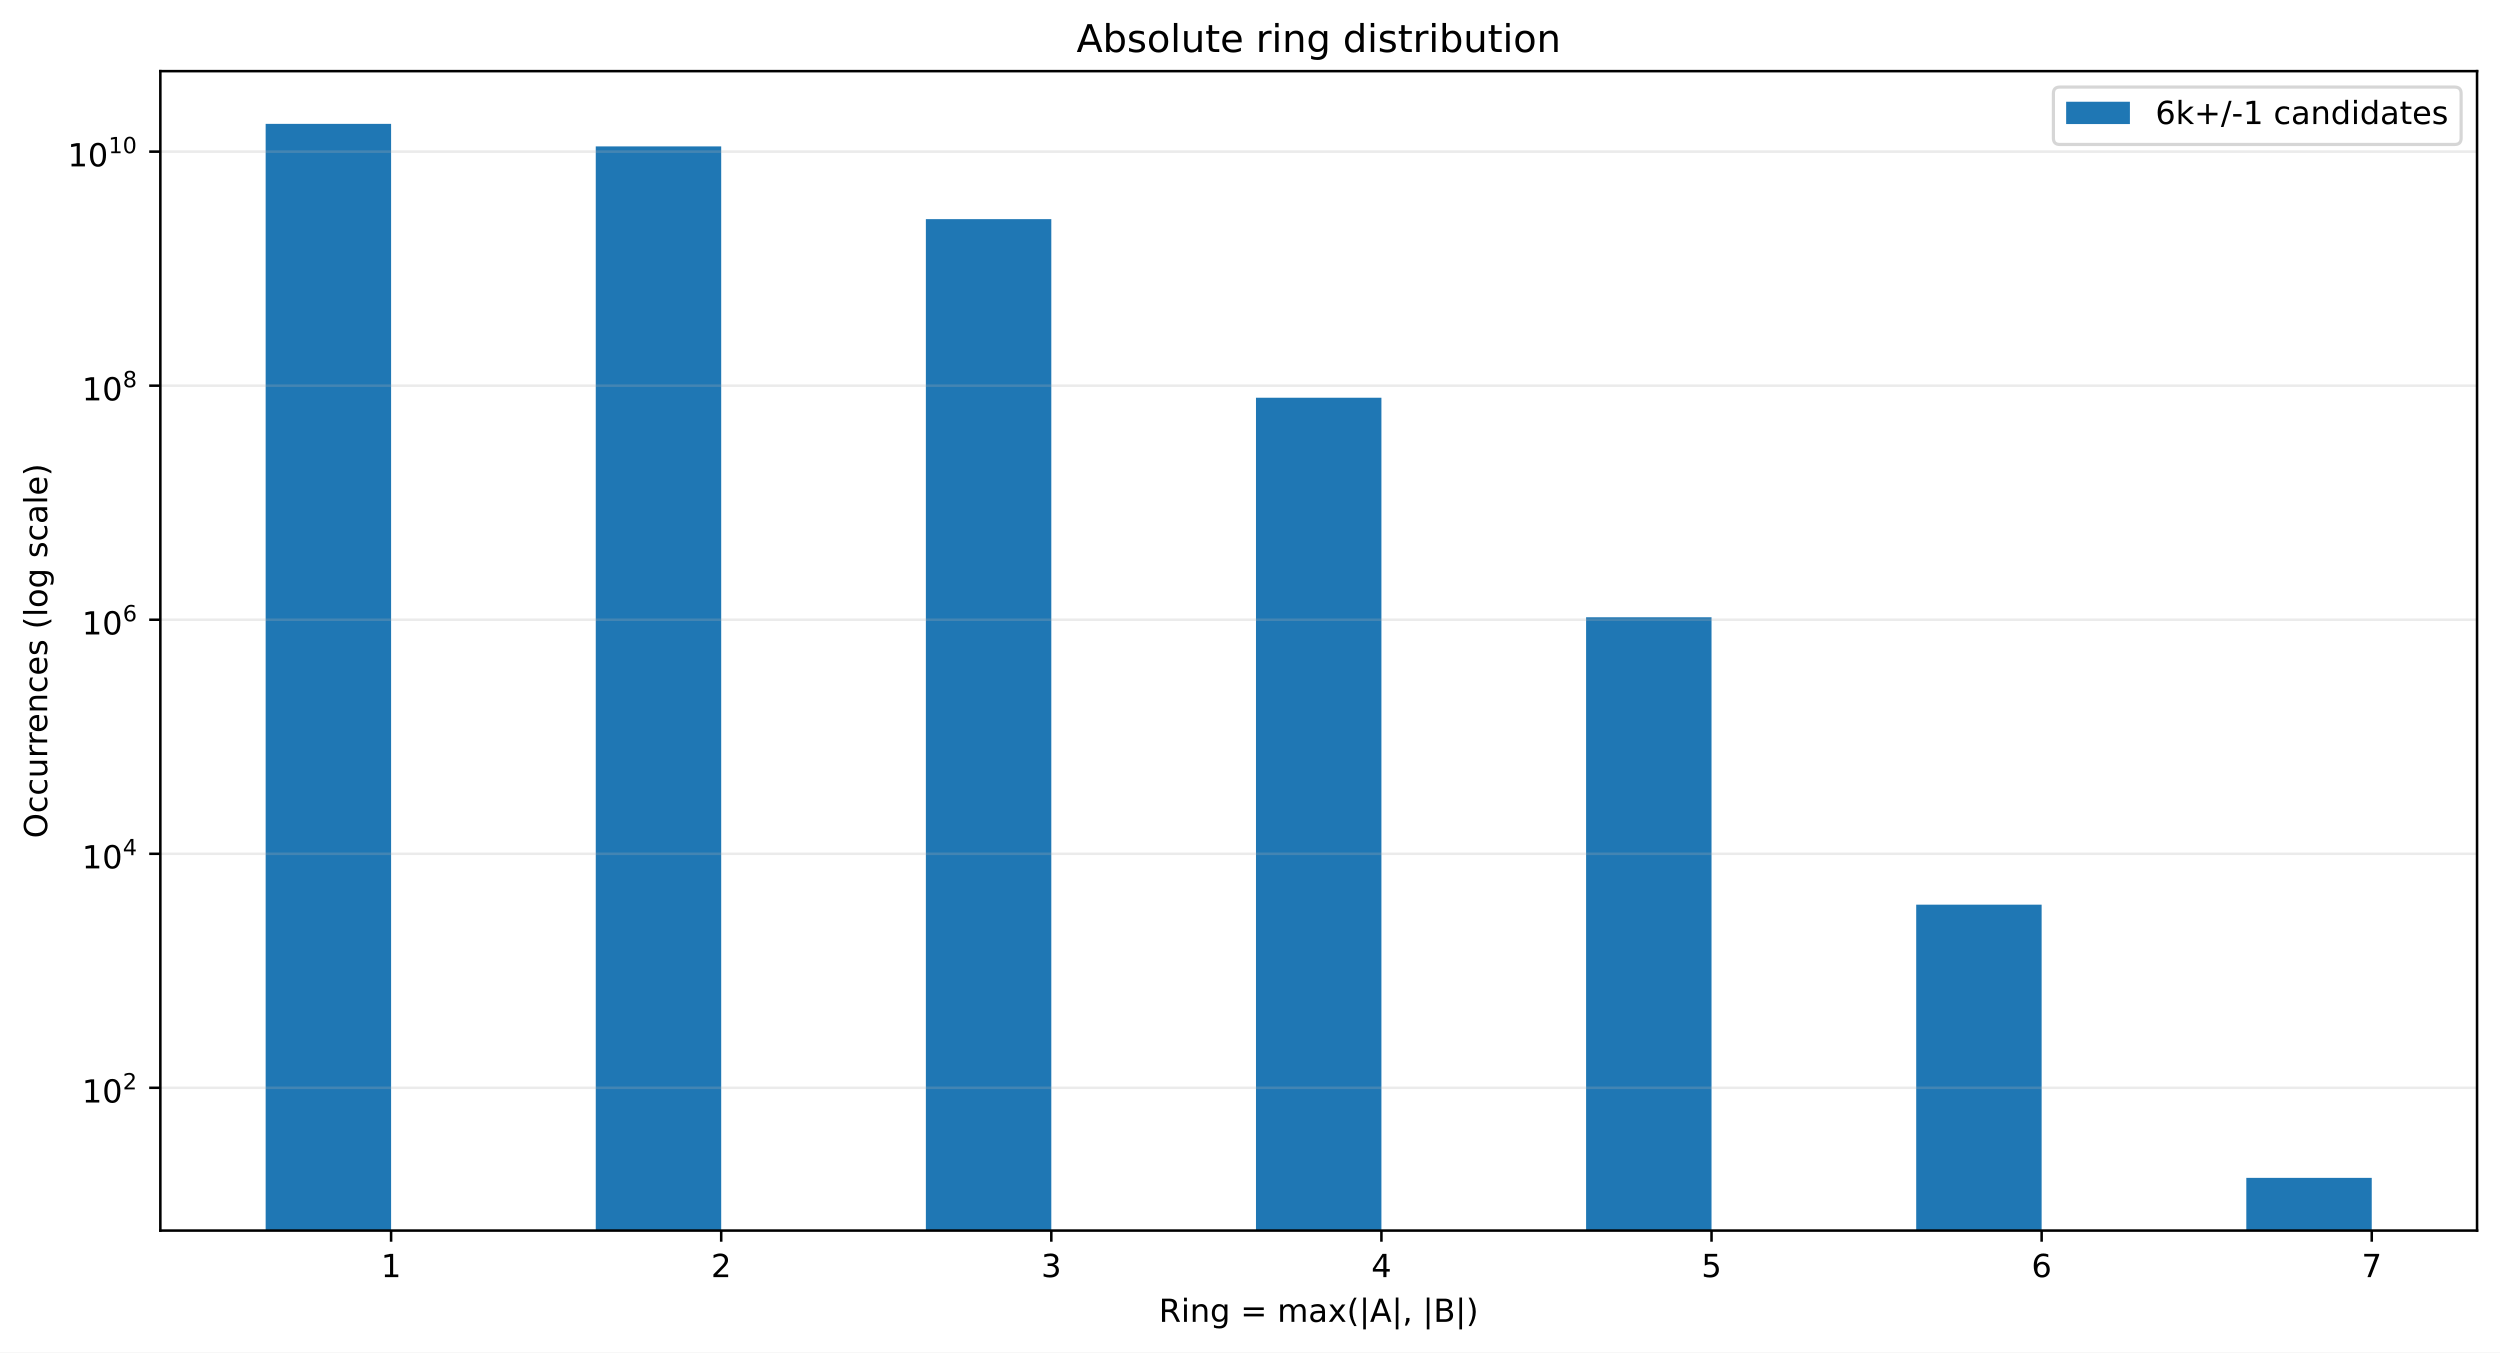
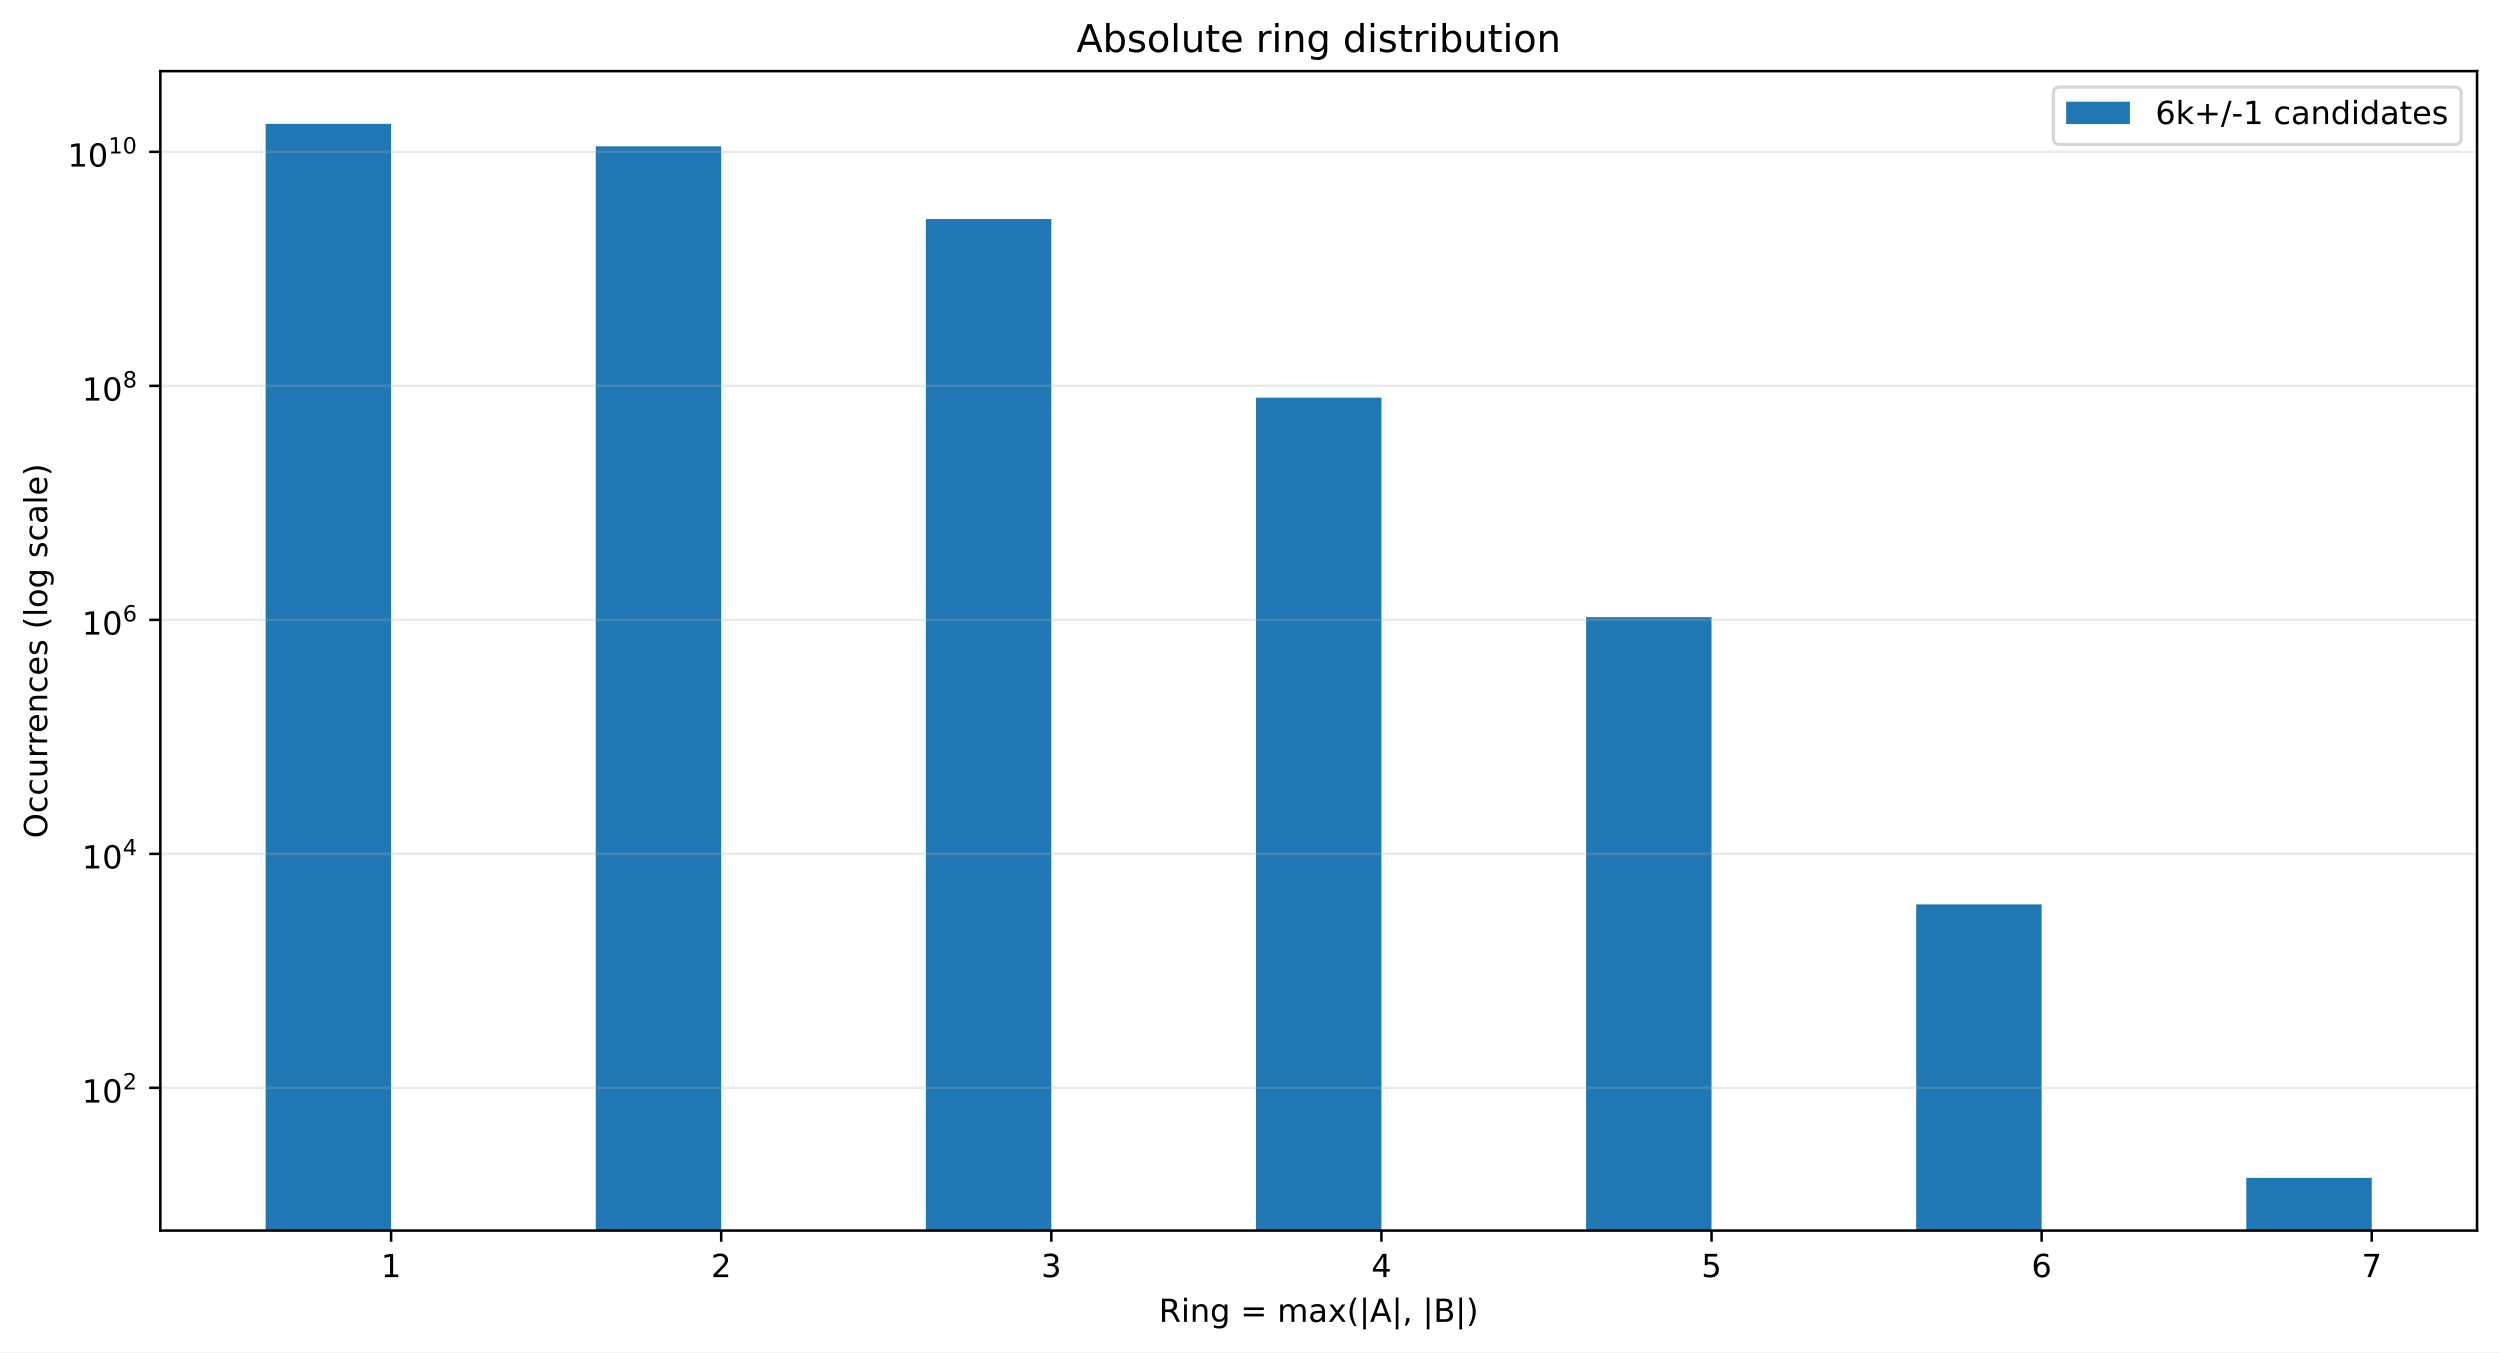
<svg xmlns="http://www.w3.org/2000/svg" xmlns:xlink="http://www.w3.org/1999/xlink" width="784.258pt" height="424.28pt" viewBox="0 0 784.258 424.28" version="1.1">
  <defs>
    <style type="text/css">*{stroke-linejoin: round; stroke-linecap: butt}</style>
  </defs>
  <g id="figure_1">
    <g id="patch_1">
      <path d="M 0 424.28  L 784.258 424.28  L 784.258 0  L 0 0  z " style="fill: #ffffff" />
    </g>
    <g id="axes_1">
      <g id="patch_2">
        <path d="M 50.301 386.036  L 777.058 386.036  L 777.058 22.318  L 50.301 22.318  z " style="fill: #ffffff" />
      </g>
      <g id="patch_3">
-         <path d="M 83.335 37125.078  L 122.687 37125.078  L 122.687 38.851  L 83.335 38.851  z " clip-path="url(#pdb2a09f246)" style="fill: #1f77b4" />
+         <path d="M 83.335 37116.18  L 122.687 37116.18  L 122.687 38.851  L 83.335 38.851  z " clip-path="url(#p69b4c3723e)" style="fill: #1f77b4" />
      </g>
      <g id="patch_4">
-         <path d="M 186.891 37125.078  L 226.243 37125.078  L 226.243 45.917  L 186.891 45.917  z " clip-path="url(#pdb2a09f246)" style="fill: #1f77b4" />
+         <path d="M 186.891 37116.18  L 226.243 37116.18  L 226.243 45.915  L 186.891 45.915  z " clip-path="url(#p69b4c3723e)" style="fill: #1f77b4" />
      </g>
      <g id="patch_5">
-         <path d="M 290.448 37125.078  L 329.799 37125.078  L 329.799 68.739  L 290.448 68.739  z " clip-path="url(#pdb2a09f246)" style="fill: #1f77b4" />
+         <path d="M 290.448 37116.18  L 329.799 37116.18  L 329.799 68.732  L 290.448 68.732  z " clip-path="url(#p69b4c3723e)" style="fill: #1f77b4" />
      </g>
      <g id="patch_6">
-         <path d="M 394.004 37125.078  L 433.355 37125.078  L 433.355 124.78  L 394.004 124.78  z " clip-path="url(#pdb2a09f246)" style="fill: #1f77b4" />
+         <path d="M 394.004 37116.18  L 433.355 37116.18  L 433.355 124.759  L 394.004 124.759  z " clip-path="url(#p69b4c3723e)" style="fill: #1f77b4" />
      </g>
      <g id="patch_7">
-         <path d="M 497.56 37125.078  L 536.912 37125.078  L 536.912 193.635  L 497.56 193.635  z " clip-path="url(#pdb2a09f246)" style="fill: #1f77b4" />
+         <path d="M 497.56 37116.18  L 536.912 37116.18  L 536.912 193.596  L 497.56 193.596  z " clip-path="url(#p69b4c3723e)" style="fill: #1f77b4" />
      </g>
      <g id="patch_8">
-         <path d="M 601.116 37125.078  L 640.468 37125.078  L 640.468 283.8  L 601.116 283.8  z " clip-path="url(#pdb2a09f246)" style="fill: #1f77b4" />
+         <path d="M 601.116 37116.18  L 640.468 37116.18  L 640.468 283.708  L 601.116 283.708  z " clip-path="url(#p69b4c3723e)" style="fill: #1f77b4" />
      </g>
      <g id="patch_9">
-         <path d="M 704.673 37125.078  L 744.024 37125.078  L 744.024 369.503  L 704.673 369.503  z " clip-path="url(#pdb2a09f246)" style="fill: #1f77b4" />
+         <path d="M 704.673 37116.18  L 744.024 37116.18  L 744.024 369.503  L 704.673 369.503  z " clip-path="url(#p69b4c3723e)" style="fill: #1f77b4" />
      </g>
      <g id="matplotlib.axis_1">
        <g id="xtick_1">
          <g id="line2d_1">
            <defs>
-               <path id="medc6aef590" d="M 0 0  L 0 3.5  " style="stroke: #000000; stroke-width: 0.8" />
+               <path id="m2b537ae2aa" d="M 0 0  L 0 3.5  " style="stroke: #000000; stroke-width: 0.8" />
            </defs>
            <g>
-               <use xlink:href="#medc6aef590" x="122.687" y="386.036" style="stroke: #000000; stroke-width: 0.8" />
+               <use xlink:href="#m2b537ae2aa" x="122.687" y="386.036" style="stroke: #000000; stroke-width: 0.8" />
            </g>
          </g>
          <g id="text_1">
            <g transform="translate(119.5053 400.6334) scale(0.1 -0.1)">
              <defs>
                <path id="DejaVuSans-14" d="M 794 531  L 1825 531  L 1825 4091  L 703 3866  L 703 4441  L 1819 4666  L 2450 4666  L 2450 531  L 3481 531  L 3481 0  L 794 0  L 794 531  z " transform="scale(0.015625)" />
              </defs>
              <use xlink:href="#DejaVuSans-14" />
            </g>
          </g>
        </g>
        <g id="xtick_2">
          <g id="line2d_2">
            <g>
-               <use xlink:href="#medc6aef590" x="226.243" y="386.036" style="stroke: #000000; stroke-width: 0.8" />
+               <use xlink:href="#m2b537ae2aa" x="226.243" y="386.036" style="stroke: #000000; stroke-width: 0.8" />
            </g>
          </g>
          <g id="text_2">
            <g transform="translate(223.0616 400.6334) scale(0.1 -0.1)">
              <defs>
                <path id="DejaVuSans-15" d="M 1228 531  L 3431 531  L 3431 0  L 469 0  L 469 531  Q 828 903 1448 1529  Q 2069 2156 2228 2338  Q 2531 2678 2651 2914  Q 2772 3150 2772 3378  Q 2772 3750 2511 3984  Q 2250 4219 1831 4219  Q 1534 4219 1204 4116  Q 875 4013 500 3803  L 500 4441  Q 881 4594 1212 4672  Q 1544 4750 1819 4750  Q 2544 4750 2975 4387  Q 3406 4025 3406 3419  Q 3406 3131 3298 2873  Q 3191 2616 2906 2266  Q 2828 2175 2409 1742  Q 1991 1309 1228 531  z " transform="scale(0.015625)" />
              </defs>
              <use xlink:href="#DejaVuSans-15" />
            </g>
          </g>
        </g>
        <g id="xtick_3">
          <g id="line2d_3">
            <g>
-               <use xlink:href="#medc6aef590" x="329.799" y="386.036" style="stroke: #000000; stroke-width: 0.8" />
+               <use xlink:href="#m2b537ae2aa" x="329.799" y="386.036" style="stroke: #000000; stroke-width: 0.8" />
            </g>
          </g>
          <g id="text_3">
            <g transform="translate(326.6178 400.6334) scale(0.1 -0.1)">
              <defs>
                <path id="DejaVuSans-16" d="M 2597 2516  Q 3050 2419 3304 2112  Q 3559 1806 3559 1356  Q 3559 666 3084 287  Q 2609 -91 1734 -91  Q 1441 -91 1130 -33  Q 819 25 488 141  L 488 750  Q 750 597 1062 519  Q 1375 441 1716 441  Q 2309 441 2620 675  Q 2931 909 2931 1356  Q 2931 1769 2642 2001  Q 2353 2234 1838 2234  L 1294 2234  L 1294 2753  L 1863 2753  Q 2328 2753 2575 2939  Q 2822 3125 2822 3475  Q 2822 3834 2567 4026  Q 2313 4219 1838 4219  Q 1578 4219 1281 4162  Q 984 4106 628 3988  L 628 4550  Q 988 4650 1302 4700  Q 1616 4750 1894 4750  Q 2613 4750 3031 4423  Q 3450 4097 3450 3541  Q 3450 3153 3228 2886  Q 3006 2619 2597 2516  z " transform="scale(0.015625)" />
              </defs>
              <use xlink:href="#DejaVuSans-16" />
            </g>
          </g>
        </g>
        <g id="xtick_4">
          <g id="line2d_4">
            <g>
-               <use xlink:href="#medc6aef590" x="433.355" y="386.036" style="stroke: #000000; stroke-width: 0.8" />
+               <use xlink:href="#m2b537ae2aa" x="433.355" y="386.036" style="stroke: #000000; stroke-width: 0.8" />
            </g>
          </g>
          <g id="text_4">
            <g transform="translate(430.174 400.6334) scale(0.1 -0.1)">
              <defs>
                <path id="DejaVuSans-17" d="M 2419 4116  L 825 1625  L 2419 1625  L 2419 4116  z M 2253 4666  L 3047 4666  L 3047 1625  L 3713 1625  L 3713 1100  L 3047 1100  L 3047 0  L 2419 0  L 2419 1100  L 313 1100  L 313 1709  L 2253 4666  z " transform="scale(0.015625)" />
              </defs>
              <use xlink:href="#DejaVuSans-17" />
            </g>
          </g>
        </g>
        <g id="xtick_5">
          <g id="line2d_5">
            <g>
-               <use xlink:href="#medc6aef590" x="536.912" y="386.036" style="stroke: #000000; stroke-width: 0.8" />
+               <use xlink:href="#m2b537ae2aa" x="536.912" y="386.036" style="stroke: #000000; stroke-width: 0.8" />
            </g>
          </g>
          <g id="text_5">
            <g transform="translate(533.7303 400.6334) scale(0.1 -0.1)">
              <defs>
                <path id="DejaVuSans-18" d="M 691 4666  L 3169 4666  L 3169 4134  L 1269 4134  L 1269 2991  Q 1406 3038 1543 3061  Q 1681 3084 1819 3084  Q 2600 3084 3056 2656  Q 3513 2228 3513 1497  Q 3513 744 3044 326  Q 2575 -91 1722 -91  Q 1428 -91 1123 -41  Q 819 9 494 109  L 494 744  Q 775 591 1075 516  Q 1375 441 1709 441  Q 2250 441 2565 725  Q 2881 1009 2881 1497  Q 2881 1984 2565 2268  Q 2250 2553 1709 2553  Q 1456 2553 1204 2497  Q 953 2441 691 2322  L 691 4666  z " transform="scale(0.015625)" />
              </defs>
              <use xlink:href="#DejaVuSans-18" />
            </g>
          </g>
        </g>
        <g id="xtick_6">
          <g id="line2d_6">
            <g>
-               <use xlink:href="#medc6aef590" x="640.468" y="386.036" style="stroke: #000000; stroke-width: 0.8" />
+               <use xlink:href="#m2b537ae2aa" x="640.468" y="386.036" style="stroke: #000000; stroke-width: 0.8" />
            </g>
          </g>
          <g id="text_6">
            <g transform="translate(637.2865 400.6334) scale(0.1 -0.1)">
              <defs>
                <path id="DejaVuSans-19" d="M 2113 2584  Q 1688 2584 1439 2293  Q 1191 2003 1191 1497  Q 1191 994 1439 701  Q 1688 409 2113 409  Q 2538 409 2786 701  Q 3034 994 3034 1497  Q 3034 2003 2786 2293  Q 2538 2584 2113 2584  z M 3366 4563  L 3366 3988  Q 3128 4100 2886 4159  Q 2644 4219 2406 4219  Q 1781 4219 1451 3797  Q 1122 3375 1075 2522  Q 1259 2794 1537 2939  Q 1816 3084 2150 3084  Q 2853 3084 3261 2657  Q 3669 2231 3669 1497  Q 3669 778 3244 343  Q 2819 -91 2113 -91  Q 1303 -91 875 529  Q 447 1150 447 2328  Q 447 3434 972 4092  Q 1497 4750 2381 4750  Q 2619 4750 2861 4703  Q 3103 4656 3366 4563  z " transform="scale(0.015625)" />
              </defs>
              <use xlink:href="#DejaVuSans-19" />
            </g>
          </g>
        </g>
        <g id="xtick_7">
          <g id="line2d_7">
            <g>
-               <use xlink:href="#medc6aef590" x="744.024" y="386.036" style="stroke: #000000; stroke-width: 0.8" />
+               <use xlink:href="#m2b537ae2aa" x="744.024" y="386.036" style="stroke: #000000; stroke-width: 0.8" />
            </g>
          </g>
          <g id="text_7">
            <g transform="translate(740.8427 400.6334) scale(0.1 -0.1)">
              <defs>
                <path id="DejaVuSans-1a" d="M 525 4666  L 3525 4666  L 3525 4397  L 1831 0  L 1172 0  L 2766 4134  L 525 4134  L 525 4666  z " transform="scale(0.015625)" />
              </defs>
              <use xlink:href="#DejaVuSans-1a" />
            </g>
          </g>
        </g>
        <g id="text_8">
          <g transform="translate(363.5437 414.678) scale(0.1 -0.1)">
            <defs>
              <path id="DejaVuSans-35" d="M 2841 2188  Q 3044 2119 3236 1894  Q 3428 1669 3622 1275  L 4263 0  L 3584 0  L 2988 1197  Q 2756 1666 2539 1819  Q 2322 1972 1947 1972  L 1259 1972  L 1259 0  L 628 0  L 628 4666  L 2053 4666  Q 2853 4666 3247 4331  Q 3641 3997 3641 3322  Q 3641 2881 3436 2590  Q 3231 2300 2841 2188  z M 1259 4147  L 1259 2491  L 2053 2491  Q 2509 2491 2742 2702  Q 2975 2913 2975 3322  Q 2975 3731 2742 3939  Q 2509 4147 2053 4147  L 1259 4147  z " transform="scale(0.015625)" />
              <path id="DejaVuSans-4c" d="M 603 3500  L 1178 3500  L 1178 0  L 603 0  L 603 3500  z M 603 4863  L 1178 4863  L 1178 4134  L 603 4134  L 603 4863  z " transform="scale(0.015625)" />
              <path id="DejaVuSans-51" d="M 3513 2113  L 3513 0  L 2938 0  L 2938 2094  Q 2938 2591 2744 2837  Q 2550 3084 2163 3084  Q 1697 3084 1428 2787  Q 1159 2491 1159 1978  L 1159 0  L 581 0  L 581 3500  L 1159 3500  L 1159 2956  Q 1366 3272 1645 3428  Q 1925 3584 2291 3584  Q 2894 3584 3203 3211  Q 3513 2838 3513 2113  z " transform="scale(0.015625)" />
              <path id="DejaVuSans-4a" d="M 2906 1791  Q 2906 2416 2648 2759  Q 2391 3103 1925 3103  Q 1463 3103 1205 2759  Q 947 2416 947 1791  Q 947 1169 1205 825  Q 1463 481 1925 481  Q 2391 481 2648 825  Q 2906 1169 2906 1791  z M 3481 434  Q 3481 -459 3084 -895  Q 2688 -1331 1869 -1331  Q 1566 -1331 1297 -1286  Q 1028 -1241 775 -1147  L 775 -588  Q 1028 -725 1275 -790  Q 1522 -856 1778 -856  Q 2344 -856 2625 -561  Q 2906 -266 2906 331  L 2906 616  Q 2728 306 2450 153  Q 2172 0 1784 0  Q 1141 0 747 490  Q 353 981 353 1791  Q 353 2603 747 3093  Q 1141 3584 1784 3584  Q 2172 3584 2450 3431  Q 2728 3278 2906 2969  L 2906 3500  L 3481 3500  L 3481 434  z " transform="scale(0.015625)" />
              <path id="DejaVuSans-3" transform="scale(0.015625)" />
              <path id="DejaVuSans-20" d="M 678 2906  L 4684 2906  L 4684 2381  L 678 2381  L 678 2906  z M 678 1631  L 4684 1631  L 4684 1100  L 678 1100  L 678 1631  z " transform="scale(0.015625)" />
              <path id="DejaVuSans-50" d="M 3328 2828  Q 3544 3216 3844 3400  Q 4144 3584 4550 3584  Q 5097 3584 5394 3201  Q 5691 2819 5691 2113  L 5691 0  L 5113 0  L 5113 2094  Q 5113 2597 4934 2840  Q 4756 3084 4391 3084  Q 3944 3084 3684 2787  Q 3425 2491 3425 1978  L 3425 0  L 2847 0  L 2847 2094  Q 2847 2600 2669 2842  Q 2491 3084 2119 3084  Q 1678 3084 1418 2786  Q 1159 2488 1159 1978  L 1159 0  L 581 0  L 581 3500  L 1159 3500  L 1159 2956  Q 1356 3278 1631 3431  Q 1906 3584 2284 3584  Q 2666 3584 2933 3390  Q 3200 3197 3328 2828  z " transform="scale(0.015625)" />
              <path id="DejaVuSans-44" d="M 2194 1759  Q 1497 1759 1228 1600  Q 959 1441 959 1056  Q 959 750 1161 570  Q 1363 391 1709 391  Q 2188 391 2477 730  Q 2766 1069 2766 1631  L 2766 1759  L 2194 1759  z M 3341 1997  L 3341 0  L 2766 0  L 2766 531  Q 2569 213 2275 61  Q 1981 -91 1556 -91  Q 1019 -91 701 211  Q 384 513 384 1019  Q 384 1609 779 1909  Q 1175 2209 1959 2209  L 2766 2209  L 2766 2266  Q 2766 2663 2505 2880  Q 2244 3097 1772 3097  Q 1472 3097 1187 3025  Q 903 2953 641 2809  L 641 3341  Q 956 3463 1253 3523  Q 1550 3584 1831 3584  Q 2591 3584 2966 3190  Q 3341 2797 3341 1997  z " transform="scale(0.015625)" />
              <path id="DejaVuSans-5b" d="M 3513 3500  L 2247 1797  L 3578 0  L 2900 0  L 1881 1375  L 863 0  L 184 0  L 1544 1831  L 300 3500  L 978 3500  L 1906 2253  L 2834 3500  L 3513 3500  z " transform="scale(0.015625)" />
              <path id="DejaVuSans-b" d="M 1984 4856  Q 1566 4138 1362 3434  Q 1159 2731 1159 2009  Q 1159 1288 1364 580  Q 1569 -128 1984 -844  L 1484 -844  Q 1016 -109 783 600  Q 550 1309 550 2009  Q 550 2706 781 3412  Q 1013 4119 1484 4856  L 1984 4856  z " transform="scale(0.015625)" />
              <path id="DejaVuSans-5f" d="M 1344 4891  L 1344 -1509  L 813 -1509  L 813 4891  L 1344 4891  z " transform="scale(0.015625)" />
              <path id="DejaVuSans-24" d="M 2188 4044  L 1331 1722  L 3047 1722  L 2188 4044  z M 1831 4666  L 2547 4666  L 4325 0  L 3669 0  L 3244 1197  L 1141 1197  L 716 0  L 50 0  L 1831 4666  z " transform="scale(0.015625)" />
              <path id="DejaVuSans-f" d="M 750 794  L 1409 794  L 1409 256  L 897 -744  L 494 -744  L 750 256  L 750 794  z " transform="scale(0.015625)" />
              <path id="DejaVuSans-25" d="M 1259 2228  L 1259 519  L 2272 519  Q 2781 519 3026 730  Q 3272 941 3272 1375  Q 3272 1813 3026 2020  Q 2781 2228 2272 2228  L 1259 2228  z M 1259 4147  L 1259 2741  L 2194 2741  Q 2656 2741 2882 2914  Q 3109 3088 3109 3444  Q 3109 3797 2882 3972  Q 2656 4147 2194 4147  L 1259 4147  z M 628 4666  L 2241 4666  Q 2963 4666 3353 4366  Q 3744 4066 3744 3513  Q 3744 3084 3544 2831  Q 3344 2578 2956 2516  Q 3422 2416 3680 2098  Q 3938 1781 3938 1306  Q 3938 681 3513 340  Q 3088 0 2303 0  L 628 0  L 628 4666  z " transform="scale(0.015625)" />
              <path id="DejaVuSans-c" d="M 513 4856  L 1013 4856  Q 1481 4119 1714 3412  Q 1947 2706 1947 2009  Q 1947 1309 1714 600  Q 1481 -109 1013 -844  L 513 -844  Q 928 -128 1133 580  Q 1338 1288 1338 2009  Q 1338 2731 1133 3434  Q 928 4138 513 4856  z " transform="scale(0.015625)" />
            </defs>
            <use xlink:href="#DejaVuSans-35" />
            <use xlink:href="#DejaVuSans-4c" transform="translate(69.48438 0)" />
            <use xlink:href="#DejaVuSans-51" transform="translate(97.26562 0)" />
            <use xlink:href="#DejaVuSans-4a" transform="translate(160.6406 0)" />
            <use xlink:href="#DejaVuSans-3" transform="translate(224.125 0)" />
            <use xlink:href="#DejaVuSans-20" transform="translate(255.9062 0)" />
            <use xlink:href="#DejaVuSans-3" transform="translate(339.7031 0)" />
            <use xlink:href="#DejaVuSans-50" transform="translate(371.4844 0)" />
            <use xlink:href="#DejaVuSans-44" transform="translate(468.8906 0)" />
            <use xlink:href="#DejaVuSans-5b" transform="translate(530.1719 0)" />
            <use xlink:href="#DejaVuSans-b" transform="translate(589.3594 0)" />
            <use xlink:href="#DejaVuSans-5f" transform="translate(628.375 0)" />
            <use xlink:href="#DejaVuSans-24" transform="translate(662.0625 0)" />
            <use xlink:href="#DejaVuSans-5f" transform="translate(730.4688 0)" />
            <use xlink:href="#DejaVuSans-f" transform="translate(764.1562 0)" />
            <use xlink:href="#DejaVuSans-3" transform="translate(795.9375 0)" />
            <use xlink:href="#DejaVuSans-5f" transform="translate(827.7188 0)" />
            <use xlink:href="#DejaVuSans-25" transform="translate(861.4062 0)" />
            <use xlink:href="#DejaVuSans-5f" transform="translate(930.0156 0)" />
            <use xlink:href="#DejaVuSans-c" transform="translate(963.7031 0)" />
          </g>
        </g>
      </g>
      <g id="matplotlib.axis_2">
        <g id="ytick_1">
          <g id="line2d_8">
-             <path d="M 50.301 341.253  L 777.058 341.253  " clip-path="url(#pdb2a09f246)" style="fill: none; stroke: #b0b0b0; stroke-opacity: 0.25; stroke-width: 0.8; stroke-linecap: square" />
+             <path d="M 50.301 341.259  L 777.058 341.259  " clip-path="url(#p69b4c3723e)" style="fill: none; stroke: #b0b0b0; stroke-opacity: 0.25; stroke-width: 0.8; stroke-linecap: square" />
          </g>
          <g id="line2d_9">
            <defs>
-               <path id="mba0efeb48e" d="M 0 0  L -3.5 0  " style="stroke: #000000; stroke-width: 0.8" />
+               <path id="m843daf9d50" d="M 0 0  L -3.5 0  " style="stroke: #000000; stroke-width: 0.8" />
            </defs>
            <g>
-               <use xlink:href="#mba0efeb48e" x="50.301" y="341.253" style="stroke: #000000; stroke-width: 0.8" />
+               <use xlink:href="#m843daf9d50" x="50.301" y="341.259" style="stroke: #000000; stroke-width: 0.8" />
            </g>
          </g>
          <g id="text_9">
-             <g transform="translate(25.70078 345.9526) scale(0.1 -0.1)">
+             <g transform="translate(25.70078 345.9595) scale(0.1 -0.1)">
              <defs>
                <path id="DejaVuSans-13" d="M 2034 4250  Q 1547 4250 1301 3770  Q 1056 3291 1056 2328  Q 1056 1369 1301 889  Q 1547 409 2034 409  Q 2525 409 2770 889  Q 3016 1369 3016 2328  Q 3016 3291 2770 3770  Q 2525 4250 2034 4250  z M 2034 4750  Q 2819 4750 3233 4129  Q 3647 3509 3647 2328  Q 3647 1150 3233 529  Q 2819 -91 2034 -91  Q 1250 -91 836 529  Q 422 1150 422 2328  Q 422 3509 836 4129  Q 1250 4750 2034 4750  z " transform="scale(0.015625)" />
              </defs>
              <use xlink:href="#DejaVuSans-14" transform="translate(0 0.746875)" />
              <use xlink:href="#DejaVuSans-13" transform="translate(63.62305 0.746875)" />
              <use xlink:href="#DejaVuSans-15" transform="translate(128.2031 42.04688) scale(0.7)" />
            </g>
          </g>
        </g>
        <g id="ytick_2">
          <g id="line2d_10">
-             <path d="M 50.301 267.832  L 777.058 267.832  " clip-path="url(#pdb2a09f246)" style="fill: none; stroke: #b0b0b0; stroke-opacity: 0.25; stroke-width: 0.8; stroke-linecap: square" />
+             <path d="M 50.301 267.856  L 777.058 267.856  " clip-path="url(#p69b4c3723e)" style="fill: none; stroke: #b0b0b0; stroke-opacity: 0.25; stroke-width: 0.8; stroke-linecap: square" />
          </g>
          <g id="line2d_11">
            <g>
-               <use xlink:href="#mba0efeb48e" x="50.301" y="267.832" style="stroke: #000000; stroke-width: 0.8" />
+               <use xlink:href="#m843daf9d50" x="50.301" y="267.856" style="stroke: #000000; stroke-width: 0.8" />
            </g>
          </g>
          <g id="text_10">
-             <g transform="translate(25.70078 272.4818) scale(0.1 -0.1)">
+             <g transform="translate(25.70078 272.5064) scale(0.1 -0.1)">
              <use xlink:href="#DejaVuSans-14" transform="translate(0 0.665625)" />
              <use xlink:href="#DejaVuSans-13" transform="translate(63.62305 0.665625)" />
              <use xlink:href="#DejaVuSans-17" transform="translate(128.2031 41.96563) scale(0.7)" />
            </g>
          </g>
        </g>
        <g id="ytick_3">
          <g id="line2d_12">
-             <path d="M 50.301 194.411  L 777.058 194.411  " clip-path="url(#pdb2a09f246)" style="fill: none; stroke: #b0b0b0; stroke-opacity: 0.25; stroke-width: 0.8; stroke-linecap: square" />
+             <path d="M 50.301 194.453  L 777.058 194.453  " clip-path="url(#p69b4c3723e)" style="fill: none; stroke: #b0b0b0; stroke-opacity: 0.25; stroke-width: 0.8; stroke-linecap: square" />
          </g>
          <g id="line2d_13">
            <g>
-               <use xlink:href="#mba0efeb48e" x="50.301" y="194.411" style="stroke: #000000; stroke-width: 0.8" />
+               <use xlink:href="#m843daf9d50" x="50.301" y="194.453" style="stroke: #000000; stroke-width: 0.8" />
            </g>
          </g>
          <g id="text_11">
-             <g transform="translate(25.70078 199.111) scale(0.1 -0.1)">
+             <g transform="translate(25.70078 199.1534) scale(0.1 -0.1)">
              <use xlink:href="#DejaVuSans-14" transform="translate(0 0.746875)" />
              <use xlink:href="#DejaVuSans-13" transform="translate(63.62305 0.746875)" />
              <use xlink:href="#DejaVuSans-19" transform="translate(128.2031 42.04688) scale(0.7)" />
            </g>
          </g>
        </g>
        <g id="ytick_4">
          <g id="line2d_14">
-             <path d="M 50.301 120.99  L 777.058 120.99  " clip-path="url(#pdb2a09f246)" style="fill: none; stroke: #b0b0b0; stroke-opacity: 0.25; stroke-width: 0.8; stroke-linecap: square" />
+             <path d="M 50.301 121.05  L 777.058 121.05  " clip-path="url(#p69b4c3723e)" style="fill: none; stroke: #b0b0b0; stroke-opacity: 0.25; stroke-width: 0.8; stroke-linecap: square" />
          </g>
          <g id="line2d_15">
            <g>
-               <use xlink:href="#mba0efeb48e" x="50.301" y="120.99" style="stroke: #000000; stroke-width: 0.8" />
+               <use xlink:href="#m843daf9d50" x="50.301" y="121.05" style="stroke: #000000; stroke-width: 0.8" />
            </g>
          </g>
          <g id="text_12">
-             <g transform="translate(25.70078 125.6902) scale(0.1 -0.1)">
+             <g transform="translate(25.70078 125.7504) scale(0.1 -0.1)">
              <defs>
                <path id="DejaVuSans-1b" d="M 2034 2216  Q 1584 2216 1326 1975  Q 1069 1734 1069 1313  Q 1069 891 1326 650  Q 1584 409 2034 409  Q 2484 409 2743 651  Q 3003 894 3003 1313  Q 3003 1734 2745 1975  Q 2488 2216 2034 2216  z M 1403 2484  Q 997 2584 770 2862  Q 544 3141 544 3541  Q 544 4100 942 4425  Q 1341 4750 2034 4750  Q 2731 4750 3128 4425  Q 3525 4100 3525 3541  Q 3525 3141 3298 2862  Q 3072 2584 2669 2484  Q 3125 2378 3379 2068  Q 3634 1759 3634 1313  Q 3634 634 3220 271  Q 2806 -91 2034 -91  Q 1263 -91 848 271  Q 434 634 434 1313  Q 434 1759 690 2068  Q 947 2378 1403 2484  z M 1172 3481  Q 1172 3119 1398 2916  Q 1625 2713 2034 2713  Q 2441 2713 2670 2916  Q 2900 3119 2900 3481  Q 2900 3844 2670 4047  Q 2441 4250 2034 4250  Q 1625 4250 1398 4047  Q 1172 3844 1172 3481  z " transform="scale(0.015625)" />
              </defs>
              <use xlink:href="#DejaVuSans-14" transform="translate(0 0.746875)" />
              <use xlink:href="#DejaVuSans-13" transform="translate(63.62305 0.746875)" />
              <use xlink:href="#DejaVuSans-1b" transform="translate(128.2031 42.04688) scale(0.7)" />
            </g>
          </g>
        </g>
        <g id="ytick_5">
          <g id="line2d_16">
-             <path d="M 50.301 47.569  L 777.058 47.569  " clip-path="url(#pdb2a09f246)" style="fill: none; stroke: #b0b0b0; stroke-opacity: 0.25; stroke-width: 0.8; stroke-linecap: square" />
+             <path d="M 50.301 47.647  L 777.058 47.647  " clip-path="url(#p69b4c3723e)" style="fill: none; stroke: #b0b0b0; stroke-opacity: 0.25; stroke-width: 0.8; stroke-linecap: square" />
          </g>
          <g id="line2d_17">
            <g>
-               <use xlink:href="#mba0efeb48e" x="50.301" y="47.569" style="stroke: #000000; stroke-width: 0.8" />
+               <use xlink:href="#m843daf9d50" x="50.301" y="47.647" style="stroke: #000000; stroke-width: 0.8" />
            </g>
          </g>
          <g id="text_13">
-             <g transform="translate(21.20078 52.2694) scale(0.1 -0.1)">
+             <g transform="translate(21.20078 52.34733) scale(0.1 -0.1)">
              <use xlink:href="#DejaVuSans-14" transform="translate(0 0.746875)" />
              <use xlink:href="#DejaVuSans-13" transform="translate(63.62305 0.746875)" />
              <use xlink:href="#DejaVuSans-14" transform="translate(128.2031 42.04688) scale(0.7)" />
              <use xlink:href="#DejaVuSans-13" transform="translate(172.7393 42.04688) scale(0.7)" />
            </g>
          </g>
        </g>
        <g id="text_14">
          <g transform="translate(14.79844 262.9551) rotate(-90) scale(0.1 -0.1)">
            <defs>
              <path id="DejaVuSans-32" d="M 2522 4238  Q 1834 4238 1429 3725  Q 1025 3213 1025 2328  Q 1025 1447 1429 934  Q 1834 422 2522 422  Q 3209 422 3611 934  Q 4013 1447 4013 2328  Q 4013 3213 3611 3725  Q 3209 4238 2522 4238  z M 2522 4750  Q 3503 4750 4090 4092  Q 4678 3434 4678 2328  Q 4678 1225 4090 567  Q 3503 -91 2522 -91  Q 1538 -91 948 565  Q 359 1222 359 2328  Q 359 3434 948 4092  Q 1538 4750 2522 4750  z " transform="scale(0.015625)" />
              <path id="DejaVuSans-46" d="M 3122 3366  L 3122 2828  Q 2878 2963 2633 3030  Q 2388 3097 2138 3097  Q 1578 3097 1268 2742  Q 959 2388 959 1747  Q 959 1106 1268 751  Q 1578 397 2138 397  Q 2388 397 2633 464  Q 2878 531 3122 666  L 3122 134  Q 2881 22 2623 -34  Q 2366 -91 2075 -91  Q 1284 -91 818 406  Q 353 903 353 1747  Q 353 2603 823 3093  Q 1294 3584 2113 3584  Q 2378 3584 2631 3529  Q 2884 3475 3122 3366  z " transform="scale(0.015625)" />
              <path id="DejaVuSans-58" d="M 544 1381  L 544 3500  L 1119 3500  L 1119 1403  Q 1119 906 1312 657  Q 1506 409 1894 409  Q 2359 409 2629 706  Q 2900 1003 2900 1516  L 2900 3500  L 3475 3500  L 3475 0  L 2900 0  L 2900 538  Q 2691 219 2414 64  Q 2138 -91 1772 -91  Q 1169 -91 856 284  Q 544 659 544 1381  z M 1991 3584  L 1991 3584  z " transform="scale(0.015625)" />
              <path id="DejaVuSans-55" d="M 2631 2963  Q 2534 3019 2420 3045  Q 2306 3072 2169 3072  Q 1681 3072 1420 2755  Q 1159 2438 1159 1844  L 1159 0  L 581 0  L 581 3500  L 1159 3500  L 1159 2956  Q 1341 3275 1631 3429  Q 1922 3584 2338 3584  Q 2397 3584 2469 3576  Q 2541 3569 2628 3553  L 2631 2963  z " transform="scale(0.015625)" />
              <path id="DejaVuSans-48" d="M 3597 1894  L 3597 1613  L 953 1613  Q 991 1019 1311 708  Q 1631 397 2203 397  Q 2534 397 2845 478  Q 3156 559 3463 722  L 3463 178  Q 3153 47 2828 -22  Q 2503 -91 2169 -91  Q 1331 -91 842 396  Q 353 884 353 1716  Q 353 2575 817 3079  Q 1281 3584 2069 3584  Q 2775 3584 3186 3129  Q 3597 2675 3597 1894  z M 3022 2063  Q 3016 2534 2758 2815  Q 2500 3097 2075 3097  Q 1594 3097 1305 2825  Q 1016 2553 972 2059  L 3022 2063  z " transform="scale(0.015625)" />
              <path id="DejaVuSans-56" d="M 2834 3397  L 2834 2853  Q 2591 2978 2328 3040  Q 2066 3103 1784 3103  Q 1356 3103 1142 2972  Q 928 2841 928 2578  Q 928 2378 1081 2264  Q 1234 2150 1697 2047  L 1894 2003  Q 2506 1872 2764 1633  Q 3022 1394 3022 966  Q 3022 478 2636 193  Q 2250 -91 1575 -91  Q 1294 -91 989 -36  Q 684 19 347 128  L 347 722  Q 666 556 975 473  Q 1284 391 1588 391  Q 1994 391 2212 530  Q 2431 669 2431 922  Q 2431 1156 2273 1281  Q 2116 1406 1581 1522  L 1381 1569  Q 847 1681 609 1914  Q 372 2147 372 2553  Q 372 3047 722 3315  Q 1072 3584 1716 3584  Q 2034 3584 2315 3537  Q 2597 3491 2834 3397  z " transform="scale(0.015625)" />
              <path id="DejaVuSans-4f" d="M 603 4863  L 1178 4863  L 1178 0  L 603 0  L 603 4863  z " transform="scale(0.015625)" />
              <path id="DejaVuSans-52" d="M 1959 3097  Q 1497 3097 1228 2736  Q 959 2375 959 1747  Q 959 1119 1226 758  Q 1494 397 1959 397  Q 2419 397 2687 759  Q 2956 1122 2956 1747  Q 2956 2369 2687 2733  Q 2419 3097 1959 3097  z M 1959 3584  Q 2709 3584 3137 3096  Q 3566 2609 3566 1747  Q 3566 888 3137 398  Q 2709 -91 1959 -91  Q 1206 -91 779 398  Q 353 888 353 1747  Q 353 2609 779 3096  Q 1206 3584 1959 3584  z " transform="scale(0.015625)" />
            </defs>
            <use xlink:href="#DejaVuSans-32" />
            <use xlink:href="#DejaVuSans-46" transform="translate(78.71875 0)" />
            <use xlink:href="#DejaVuSans-46" transform="translate(133.7031 0)" />
            <use xlink:href="#DejaVuSans-58" transform="translate(188.6875 0)" />
            <use xlink:href="#DejaVuSans-55" transform="translate(252.0625 0)" />
            <use xlink:href="#DejaVuSans-55" transform="translate(291.4219 0)" />
            <use xlink:href="#DejaVuSans-48" transform="translate(330.3281 0)" />
            <use xlink:href="#DejaVuSans-51" transform="translate(391.8594 0)" />
            <use xlink:href="#DejaVuSans-46" transform="translate(455.2344 0)" />
            <use xlink:href="#DejaVuSans-48" transform="translate(510.2188 0)" />
            <use xlink:href="#DejaVuSans-56" transform="translate(571.75 0)" />
            <use xlink:href="#DejaVuSans-3" transform="translate(623.8438 0)" />
            <use xlink:href="#DejaVuSans-b" transform="translate(655.625 0)" />
            <use xlink:href="#DejaVuSans-4f" transform="translate(694.6406 0)" />
            <use xlink:href="#DejaVuSans-52" transform="translate(722.4219 0)" />
            <use xlink:href="#DejaVuSans-4a" transform="translate(783.6094 0)" />
            <use xlink:href="#DejaVuSans-3" transform="translate(847.0938 0)" />
            <use xlink:href="#DejaVuSans-56" transform="translate(878.875 0)" />
            <use xlink:href="#DejaVuSans-46" transform="translate(930.9688 0)" />
            <use xlink:href="#DejaVuSans-44" transform="translate(985.9531 0)" />
            <use xlink:href="#DejaVuSans-4f" transform="translate(1047.234 0)" />
            <use xlink:href="#DejaVuSans-48" transform="translate(1075.016 0)" />
            <use xlink:href="#DejaVuSans-c" transform="translate(1136.547 0)" />
          </g>
        </g>
      </g>
      <g id="patch_10">
        <path d="M 50.301 386.036  L 50.301 22.318  " style="fill: none; stroke: #000000; stroke-width: 0.8; stroke-linejoin: miter; stroke-linecap: square" />
      </g>
      <g id="patch_11">
        <path d="M 777.058 386.036  L 777.058 22.318  " style="fill: none; stroke: #000000; stroke-width: 0.8; stroke-linejoin: miter; stroke-linecap: square" />
      </g>
      <g id="patch_12">
        <path d="M 50.301 386.036  L 777.058 386.036  " style="fill: none; stroke: #000000; stroke-width: 0.8; stroke-linejoin: miter; stroke-linecap: square" />
      </g>
      <g id="patch_13">
        <path d="M 50.301 22.318  L 777.058 22.318  " style="fill: none; stroke: #000000; stroke-width: 0.8; stroke-linejoin: miter; stroke-linecap: square" />
      </g>
      <g id="text_15">
        <g transform="translate(337.7055 16.31812) scale(0.12 -0.12)">
          <defs>
            <path id="DejaVuSans-45" d="M 3116 1747  Q 3116 2381 2855 2742  Q 2594 3103 2138 3103  Q 1681 3103 1420 2742  Q 1159 2381 1159 1747  Q 1159 1113 1420 752  Q 1681 391 2138 391  Q 2594 391 2855 752  Q 3116 1113 3116 1747  z M 1159 2969  Q 1341 3281 1617 3432  Q 1894 3584 2278 3584  Q 2916 3584 3314 3078  Q 3713 2572 3713 1747  Q 3713 922 3314 415  Q 2916 -91 2278 -91  Q 1894 -91 1617 61  Q 1341 213 1159 525  L 1159 0  L 581 0  L 581 4863  L 1159 4863  L 1159 2969  z " transform="scale(0.015625)" />
            <path id="DejaVuSans-57" d="M 1172 4494  L 1172 3500  L 2356 3500  L 2356 3053  L 1172 3053  L 1172 1153  Q 1172 725 1289 603  Q 1406 481 1766 481  L 2356 481  L 2356 0  L 1766 0  Q 1100 0 847 248  Q 594 497 594 1153  L 594 3053  L 172 3053  L 172 3500  L 594 3500  L 594 4494  L 1172 4494  z " transform="scale(0.015625)" />
            <path id="DejaVuSans-47" d="M 2906 2969  L 2906 4863  L 3481 4863  L 3481 0  L 2906 0  L 2906 525  Q 2725 213 2448 61  Q 2172 -91 1784 -91  Q 1150 -91 751 415  Q 353 922 353 1747  Q 353 2572 751 3078  Q 1150 3584 1784 3584  Q 2172 3584 2448 3432  Q 2725 3281 2906 2969  z M 947 1747  Q 947 1113 1208 752  Q 1469 391 1925 391  Q 2381 391 2643 752  Q 2906 1113 2906 1747  Q 2906 2381 2643 2742  Q 2381 3103 1925 3103  Q 1469 3103 1208 2742  Q 947 2381 947 1747  z " transform="scale(0.015625)" />
          </defs>
          <use xlink:href="#DejaVuSans-24" />
          <use xlink:href="#DejaVuSans-45" transform="translate(68.40625 0)" />
          <use xlink:href="#DejaVuSans-56" transform="translate(131.8906 0)" />
          <use xlink:href="#DejaVuSans-52" transform="translate(183.9844 0)" />
          <use xlink:href="#DejaVuSans-4f" transform="translate(245.1719 0)" />
          <use xlink:href="#DejaVuSans-58" transform="translate(272.9531 0)" />
          <use xlink:href="#DejaVuSans-57" transform="translate(336.3281 0)" />
          <use xlink:href="#DejaVuSans-48" transform="translate(375.5312 0)" />
          <use xlink:href="#DejaVuSans-3" transform="translate(437.0625 0)" />
          <use xlink:href="#DejaVuSans-55" transform="translate(468.8438 0)" />
          <use xlink:href="#DejaVuSans-4c" transform="translate(509.9531 0)" />
          <use xlink:href="#DejaVuSans-51" transform="translate(537.7344 0)" />
          <use xlink:href="#DejaVuSans-4a" transform="translate(601.1094 0)" />
          <use xlink:href="#DejaVuSans-3" transform="translate(664.5938 0)" />
          <use xlink:href="#DejaVuSans-47" transform="translate(696.375 0)" />
          <use xlink:href="#DejaVuSans-4c" transform="translate(759.8594 0)" />
          <use xlink:href="#DejaVuSans-56" transform="translate(787.6406 0)" />
          <use xlink:href="#DejaVuSans-57" transform="translate(839.7344 0)" />
          <use xlink:href="#DejaVuSans-55" transform="translate(878.9375 0)" />
          <use xlink:href="#DejaVuSans-4c" transform="translate(920.0469 0)" />
          <use xlink:href="#DejaVuSans-45" transform="translate(947.8281 0)" />
          <use xlink:href="#DejaVuSans-58" transform="translate(1011.312 0)" />
          <use xlink:href="#DejaVuSans-57" transform="translate(1074.688 0)" />
          <use xlink:href="#DejaVuSans-4c" transform="translate(1113.891 0)" />
          <use xlink:href="#DejaVuSans-52" transform="translate(1141.672 0)" />
          <use xlink:href="#DejaVuSans-51" transform="translate(1202.859 0)" />
        </g>
      </g>
      <g id="legend_1">
        <g id="patch_14">
          <path d="M 646.158 45.319  L 770.058 45.319  Q 772.058 45.319 772.058 43.319  L 772.058 29.318  Q 772.058 27.318 770.058 27.318  L 646.158 27.318  Q 644.158 27.318 644.158 29.318  L 644.158 43.319  Q 644.158 45.319 646.158 45.319  z " style="fill: #ffffff; opacity: 0.8; stroke: #cccccc; stroke-linejoin: miter" />
        </g>
        <g id="patch_15">
          <path d="M 648.158 38.917  L 668.158 38.917  L 668.158 31.917  L 648.158 31.917  z " style="fill: #1f77b4" />
        </g>
        <g id="text_16">
          <g transform="translate(676.1584 38.91656) scale(0.1 -0.1)">
            <defs>
              <path id="DejaVuSans-4e" d="M 581 4863  L 1159 4863  L 1159 1991  L 2875 3500  L 3609 3500  L 1753 1863  L 3688 0  L 2938 0  L 1159 1709  L 1159 0  L 581 0  L 581 4863  z " transform="scale(0.015625)" />
              <path id="DejaVuSans-e" d="M 2944 4013  L 2944 2272  L 4684 2272  L 4684 1741  L 2944 1741  L 2944 0  L 2419 0  L 2419 1741  L 678 1741  L 678 2272  L 2419 2272  L 2419 4013  L 2944 4013  z " transform="scale(0.015625)" />
              <path id="DejaVuSans-12" d="M 1625 4666  L 2156 4666  L 531 -594  L 0 -594  L 1625 4666  z " transform="scale(0.015625)" />
              <path id="DejaVuSans-10" d="M 313 2009  L 1997 2009  L 1997 1497  L 313 1497  L 313 2009  z " transform="scale(0.015625)" />
            </defs>
            <use xlink:href="#DejaVuSans-19" />
            <use xlink:href="#DejaVuSans-4e" transform="translate(63.625 0)" />
            <use xlink:href="#DejaVuSans-e" transform="translate(121.5312 0)" />
            <use xlink:href="#DejaVuSans-12" transform="translate(205.3281 0)" />
            <use xlink:href="#DejaVuSans-10" transform="translate(239.0156 0)" />
            <use xlink:href="#DejaVuSans-14" transform="translate(275.0938 0)" />
            <use xlink:href="#DejaVuSans-3" transform="translate(338.7188 0)" />
            <use xlink:href="#DejaVuSans-46" transform="translate(370.5 0)" />
            <use xlink:href="#DejaVuSans-44" transform="translate(425.4844 0)" />
            <use xlink:href="#DejaVuSans-51" transform="translate(486.7656 0)" />
            <use xlink:href="#DejaVuSans-47" transform="translate(550.1406 0)" />
            <use xlink:href="#DejaVuSans-4c" transform="translate(613.625 0)" />
            <use xlink:href="#DejaVuSans-47" transform="translate(641.4062 0)" />
            <use xlink:href="#DejaVuSans-44" transform="translate(704.8906 0)" />
            <use xlink:href="#DejaVuSans-57" transform="translate(766.1719 0)" />
            <use xlink:href="#DejaVuSans-48" transform="translate(805.375 0)" />
            <use xlink:href="#DejaVuSans-56" transform="translate(866.9062 0)" />
          </g>
        </g>
      </g>
    </g>
  </g>
  <defs>
-     <clipPath id="pdb2a09f246">
+     <clipPath id="p69b4c3723e">
      <rect x="50.301" y="22.318" width="726.758" height="363.718" />
    </clipPath>
  </defs>
</svg>
